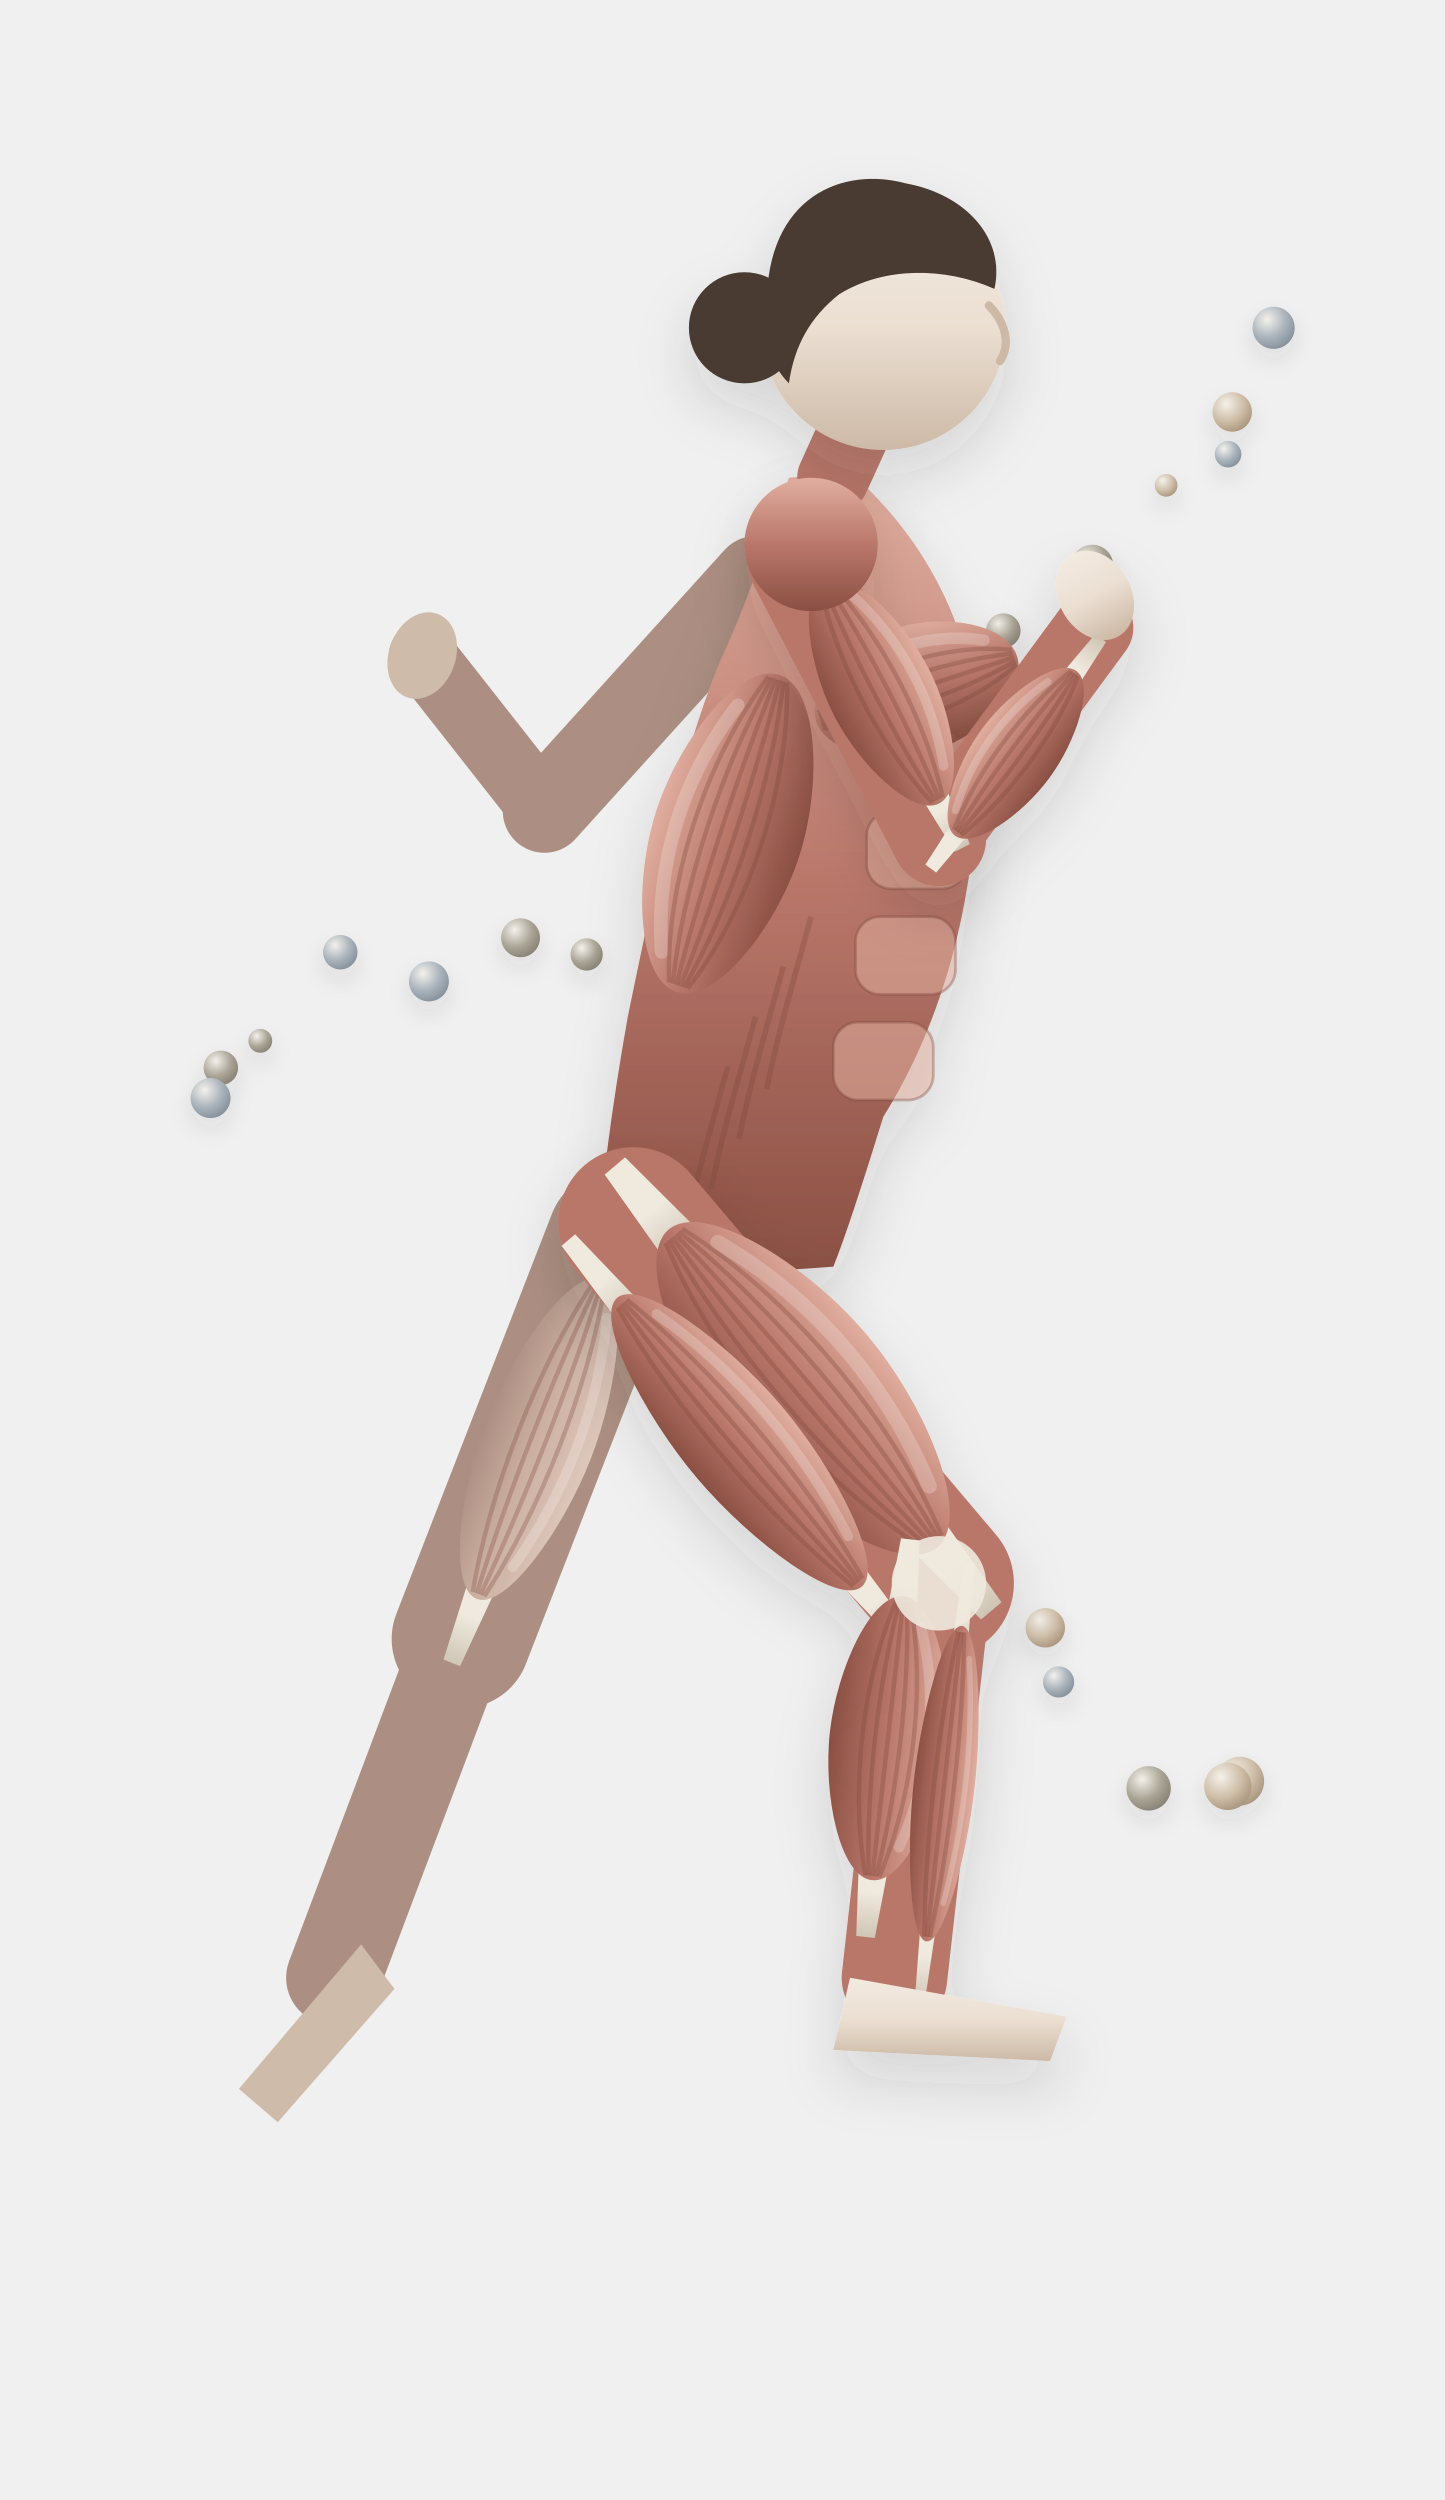
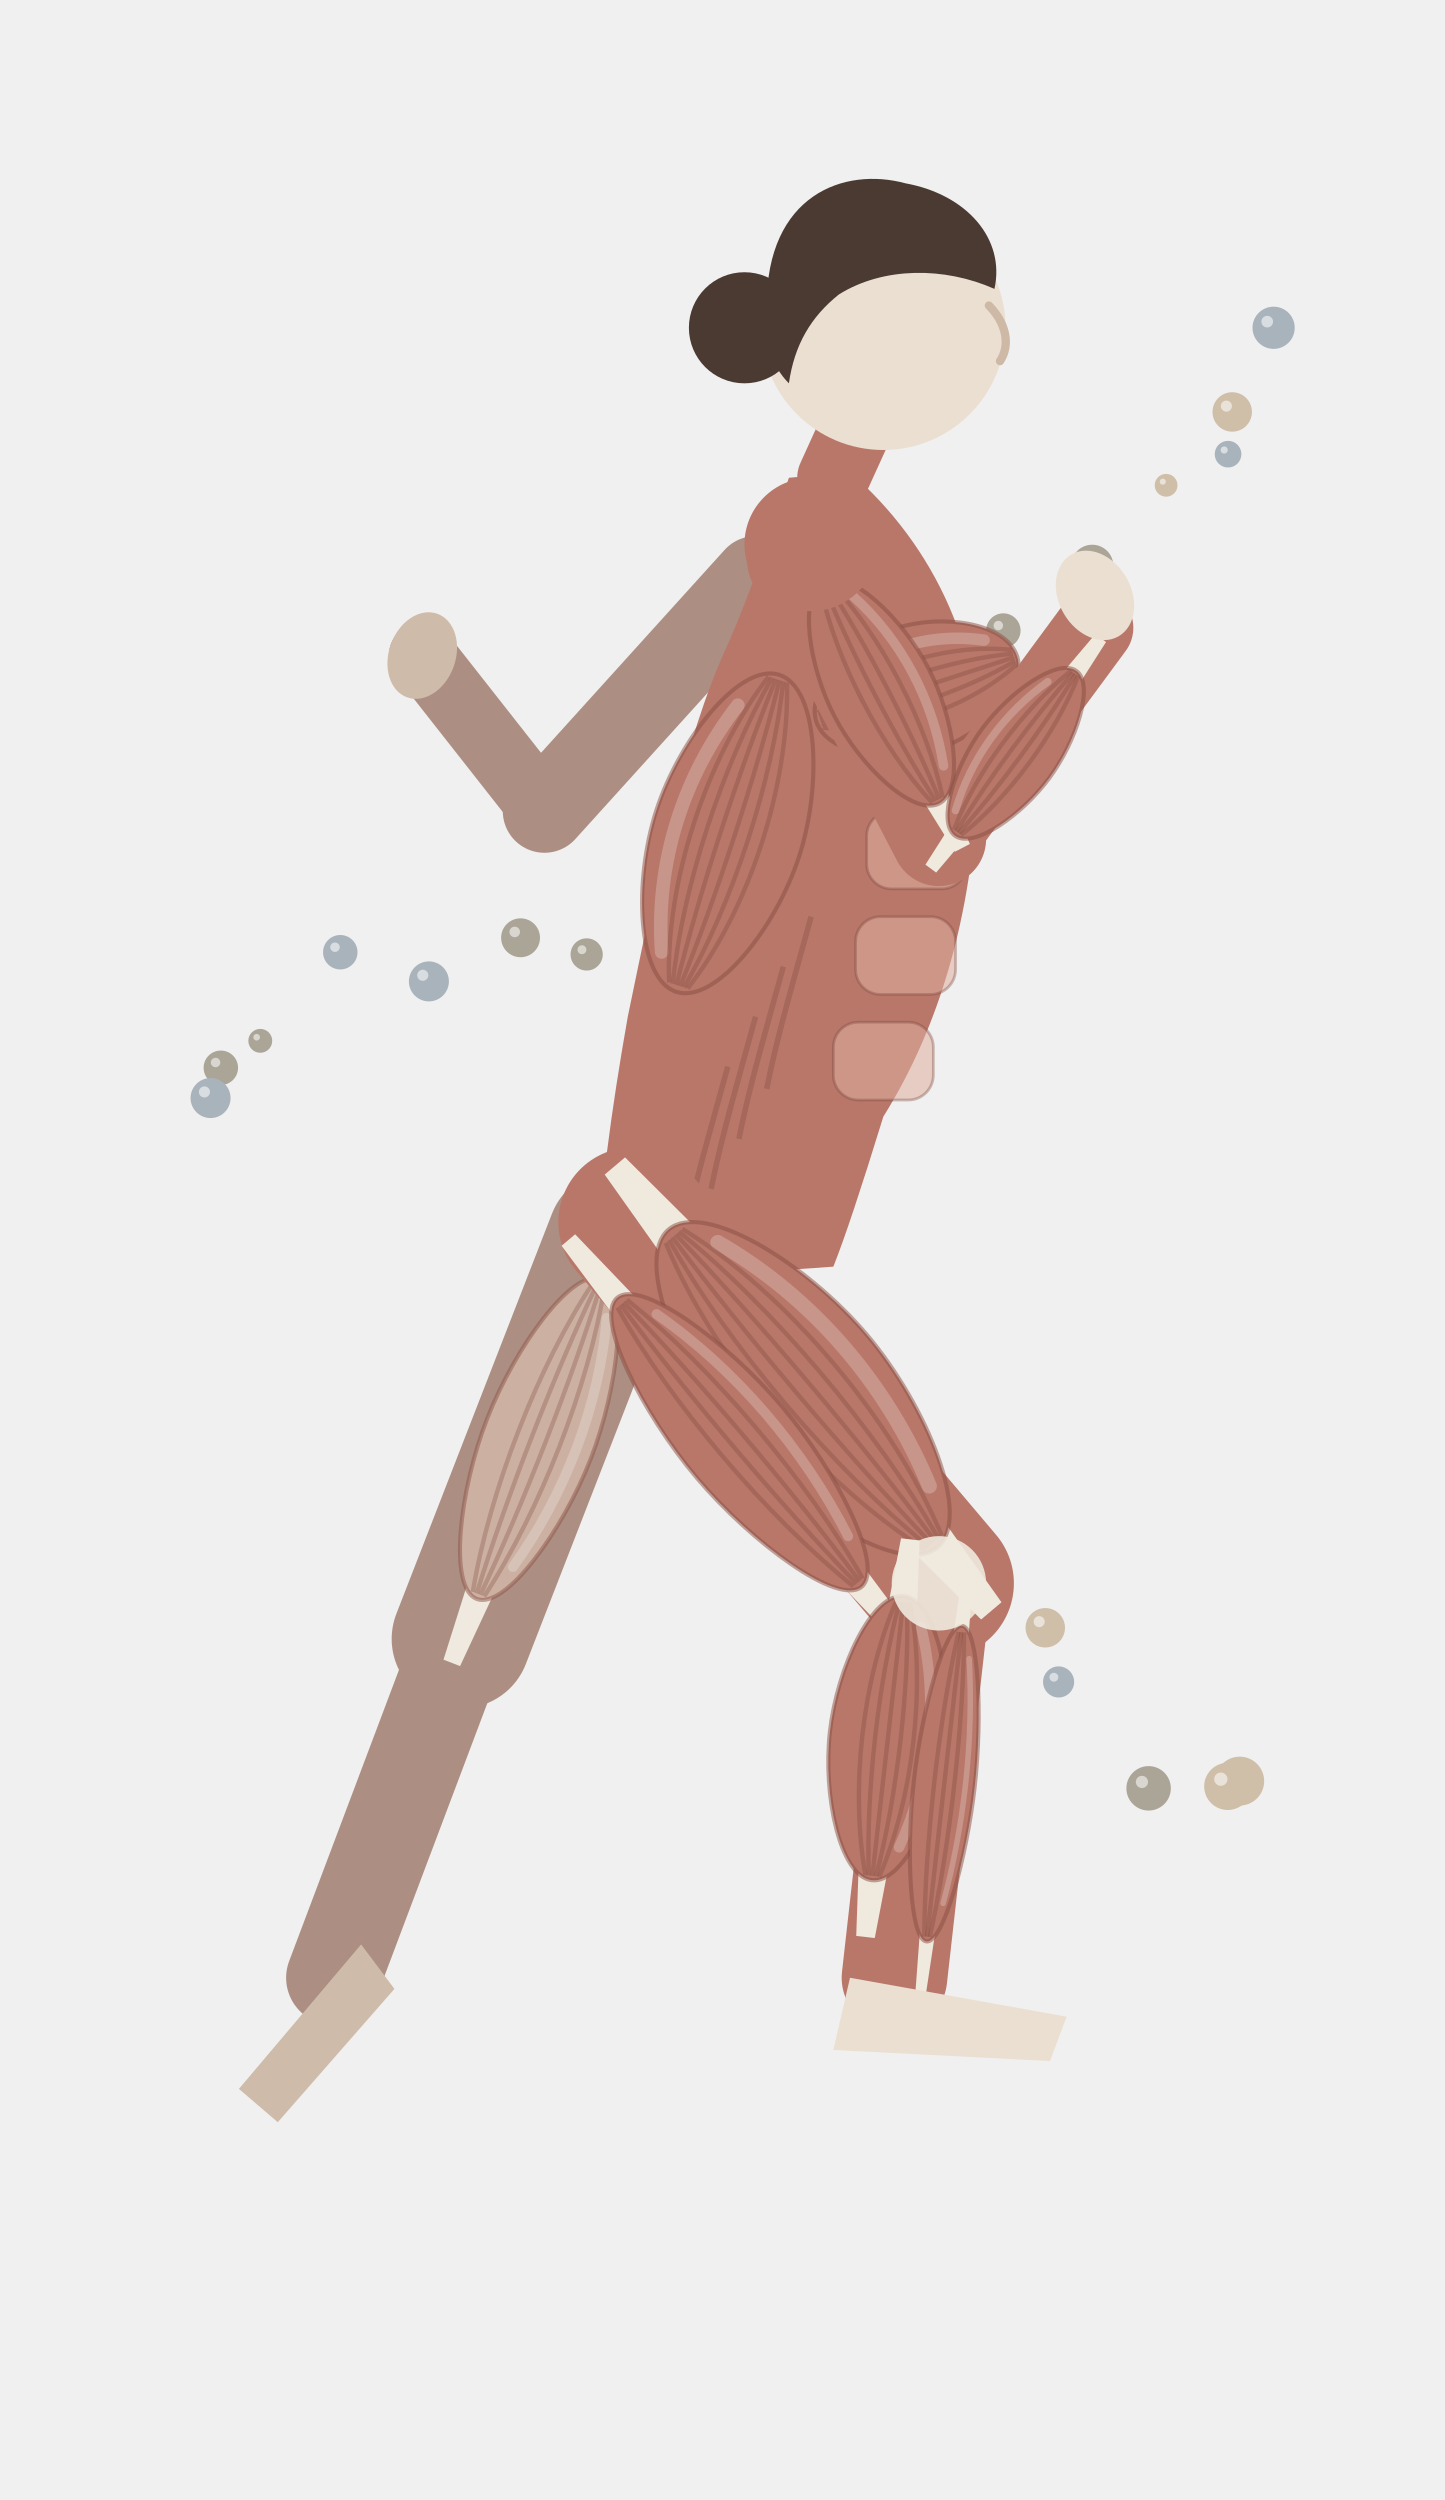
<svg xmlns="http://www.w3.org/2000/svg" viewBox="0 0 520 900" width="520" height="900">
  <defs>
    <linearGradient id="gMuscle" x1="0" y1="0" x2="0" y2="1">
      <stop offset="0" stop-color="#E0AE9F" />
      <stop offset="0.5" stop-color="#B9776A" />
      <stop offset="1" stop-color="#8A4F43" />
    </linearGradient>
    <linearGradient id="gMuted" x1="0" y1="0" x2="0" y2="1">
      <stop offset="0" stop-color="#DCC5B9" />
      <stop offset="0.5" stop-color="#CBAE9F" />
      <stop offset="1" stop-color="#A98B7D" />
    </linearGradient>
    <linearGradient id="gTendon" x1="0" y1="0" x2="1" y2="0">
      <stop offset="0" stop-color="#EFE9DE" />
      <stop offset="0.5" stop-color="#EFE9DE" />
      <stop offset="1" stop-color="#CFC5B4" />
    </linearGradient>
    <linearGradient id="gVessel" x1="0" y1="0" x2="0" y2="1">
      <stop offset="0" stop-color="#DEA69E" />
      <stop offset="0.5" stop-color="#C4807A" />
      <stop offset="1" stop-color="#95574F" />
    </linearGradient>
    <linearGradient id="gSkin" x1="0" y1="0" x2="0" y2="1">
      <stop offset="0" stop-color="#F3EAE0" />
      <stop offset="0.5" stop-color="#EBDFD2" />
      <stop offset="1" stop-color="#CDB9A6" />
    </linearGradient>
    <radialGradient id="gFat" cx="0.35" cy="0.3" r="0.8">
      <stop offset="0" stop-color="#F7EEDA" />
      <stop offset="0.55" stop-color="#EBDCBB" />
      <stop offset="1" stop-color="#CDB48A" />
    </radialGradient>
    <radialGradient id="gLiver" cx="0.3" cy="0.25" r="0.8">
      <stop offset="0" stop-color="#BC8575" />
      <stop offset="0.55" stop-color="#9B6557" />
      <stop offset="1" stop-color="#6E4036" />
    </radialGradient>
    <radialGradient id="gBrain" cx="0.35" cy="0.25" r="0.8">
      <stop offset="0" stop-color="#EDD9D0" />
      <stop offset="0.55" stop-color="#D9BBB0" />
      <stop offset="1" stop-color="#B38E85" />
    </radialGradient>
    <radialGradient id="gLumen" cx="0.5" cy="0.5" r="0.8">
      <stop offset="0" stop-color="#E9C8C0" />
      <stop offset="0.55" stop-color="#95574F" />
      <stop offset="1" stop-color="#95574F" />
    </radialGradient>
    <radialGradient id="gRbc" cx="0.4" cy="0.4" r="0.8">
      <stop offset="0" stop-color="#D27B72" />
      <stop offset="0.55" stop-color="#B2534B" />
      <stop offset="1" stop-color="#B2534B" />
    </radialGradient>
    <radialGradient id="gMito" cx="0.35" cy="0.3" r="0.8">
      <stop offset="0" stop-color="#E8CFBF" />
      <stop offset="0.55" stop-color="#CDA893" />
      <stop offset="1" stop-color="#8E5A4C" />
    </radialGradient>
    <radialGradient id="gMol1" cx="0.35" cy="0.3" r="0.8">
      <stop offset="0" stop-color="#F4F1EB" />
      <stop offset="0.55" stop-color="#A9B3BC" />
      <stop offset="1" stop-color="#7F8B95" />
    </radialGradient>
    <radialGradient id="gMol2" cx="0.35" cy="0.3" r="0.8">
      <stop offset="0" stop-color="#F4F1EB" />
      <stop offset="0.55" stop-color="#ABA597" />
      <stop offset="1" stop-color="#827C70" />
    </radialGradient>
    <radialGradient id="gMol3" cx="0.35" cy="0.3" r="0.8">
      <stop offset="0" stop-color="#F4F1EB" />
      <stop offset="0.55" stop-color="#CFBEA8" />
      <stop offset="1" stop-color="#A28F77" />
    </radialGradient>
    <radialGradient id="gSat" cx="0.35" cy="0.3" r="0.8">
      <stop offset="0" stop-color="#D8CFE0" />
      <stop offset="0.55" stop-color="#9C8FA8" />
      <stop offset="1" stop-color="#6F6380" />
    </radialGradient>
    <filter id="shadow" x="-20%" y="-20%" width="140%" height="160%">
      <feDropShadow dx="0" dy="10" stdDeviation="10" flood-color="#362D28" flood-opacity="0.14" />
    </filter>
    <filter id="soft" x="-20%" y="-20%" width="140%" height="160%">
      <feDropShadow dx="0" dy="4" stdDeviation="4" flood-color="#362D28" flood-opacity="0.10" />
    </filter>
  </defs>
-   <g filter="url(#soft)">
-     <circle cx="333.8" cy="251.7" r="5.9" fill="url(#gMol2)" />
-     <circle cx="361.2" cy="227.0" r="6.2" fill="url(#gMol2)" />
-     <circle cx="393.2" cy="203.7" r="7.6" fill="url(#gMol2)" />
-     <circle cx="419.8" cy="174.7" r="4.1" fill="url(#gMol3)" />
-     <circle cx="442.1" cy="163.5" r="4.8" fill="url(#gMol1)" />
-     <circle cx="443.6" cy="148.3" r="7.1" fill="url(#gMol3)" />
-     <circle cx="458.5" cy="118.0" r="7.6" fill="url(#gMol1)" />
-   </g>
-   <g filter="url(#soft)">
-     <circle cx="323.3" cy="535.5" r="8.1" fill="url(#gMol2)" />
-     <circle cx="319.5" cy="541.6" r="4.8" fill="url(#gMol3)" />
-     <circle cx="340.3" cy="568.0" r="7.8" fill="url(#gMol2)" />
-     <circle cx="376.3" cy="586.0" r="7.1" fill="url(#gMol3)" />
-     <circle cx="381.1" cy="605.5" r="5.6" fill="url(#gMol1)" />
-     <circle cx="413.5" cy="643.8" r="8.0" fill="url(#gMol2)" />
-     <circle cx="446.3" cy="641.2" r="8.8" fill="url(#gMol3)" />
-     <circle cx="442.0" cy="643.1" r="8.5" fill="url(#gMol3)" />
-   </g>
-   <g filter="url(#soft)">
-     <circle cx="211.2" cy="343.6" r="5.8" fill="url(#gMol2)" />
-     <circle cx="187.4" cy="337.6" r="7.0" fill="url(#gMol2)" />
-     <circle cx="154.4" cy="353.3" r="7.2" fill="url(#gMol1)" />
-     <circle cx="122.5" cy="342.8" r="6.2" fill="url(#gMol1)" />
-     <circle cx="93.7" cy="374.7" r="4.3" fill="url(#gMol2)" />
-     <circle cx="79.5" cy="384.4" r="6.2" fill="url(#gMol2)" />
-     <circle cx="75.8" cy="395.3" r="7.2" fill="url(#gMol1)" />
+   <g>
+     <circle cx="333.8" cy="251.7" r="5.9" fill="#ABA597" />
+     <circle cx="332.0" cy="249.9" r="1.7" fill="#fff" opacity="0.55" />
+     <circle cx="361.2" cy="227.0" r="6.2" fill="#ABA597" />
+     <circle cx="359.4" cy="225.2" r="1.7" fill="#fff" opacity="0.55" />
+     <circle cx="393.2" cy="203.7" r="7.6" fill="#ABA597" />
+     <circle cx="390.9" cy="201.4" r="2.1" fill="#fff" opacity="0.55" />
+     <circle cx="419.8" cy="174.7" r="4.1" fill="#CFBEA8" />
+     <circle cx="418.6" cy="173.4" r="1.1" fill="#fff" opacity="0.55" />
+     <circle cx="442.1" cy="163.5" r="4.8" fill="#A9B3BC" />
+     <circle cx="440.7" cy="162.0" r="1.3" fill="#fff" opacity="0.55" />
+     <circle cx="443.6" cy="148.3" r="7.1" fill="#CFBEA8" />
+     <circle cx="441.5" cy="146.2" r="2.0" fill="#fff" opacity="0.55" />
+     <circle cx="458.5" cy="118.0" r="7.6" fill="#A9B3BC" />
+     <circle cx="456.2" cy="115.8" r="2.1" fill="#fff" opacity="0.55" />
+   </g>
+   <g>
+     <circle cx="323.3" cy="535.5" r="8.1" fill="#ABA597" />
+     <circle cx="320.8" cy="533.1" r="2.3" fill="#fff" opacity="0.55" />
+     <circle cx="319.5" cy="541.6" r="4.8" fill="#CFBEA8" />
+     <circle cx="318.0" cy="540.2" r="1.3" fill="#fff" opacity="0.55" />
+     <circle cx="340.3" cy="568.0" r="7.8" fill="#ABA597" />
+     <circle cx="337.9" cy="565.6" r="2.2" fill="#fff" opacity="0.55" />
+     <circle cx="376.3" cy="586.0" r="7.1" fill="#CFBEA8" />
+     <circle cx="374.1" cy="583.8" r="2.0" fill="#fff" opacity="0.55" />
+     <circle cx="381.1" cy="605.5" r="5.6" fill="#A9B3BC" />
+     <circle cx="379.4" cy="603.8" r="1.6" fill="#fff" opacity="0.55" />
+     <circle cx="413.5" cy="643.8" r="8.0" fill="#ABA597" />
+     <circle cx="411.1" cy="641.5" r="2.2" fill="#fff" opacity="0.55" />
+     <circle cx="446.3" cy="641.2" r="8.8" fill="#CFBEA8" />
+     <circle cx="443.7" cy="638.6" r="2.5" fill="#fff" opacity="0.55" />
+     <circle cx="442.0" cy="643.1" r="8.5" fill="#CFBEA8" />
+     <circle cx="439.5" cy="640.5" r="2.4" fill="#fff" opacity="0.55" />
+   </g>
+   <g>
+     <circle cx="211.2" cy="343.6" r="5.8" fill="#ABA597" />
+     <circle cx="209.5" cy="341.9" r="1.6" fill="#fff" opacity="0.55" />
+     <circle cx="187.4" cy="337.6" r="7.0" fill="#ABA597" />
+     <circle cx="185.3" cy="335.5" r="1.9" fill="#fff" opacity="0.55" />
+     <circle cx="154.4" cy="353.3" r="7.2" fill="#A9B3BC" />
+     <circle cx="152.2" cy="351.1" r="2.0" fill="#fff" opacity="0.55" />
+     <circle cx="122.5" cy="342.8" r="6.2" fill="#A9B3BC" />
+     <circle cx="120.6" cy="341.0" r="1.7" fill="#fff" opacity="0.55" />
+     <circle cx="93.7" cy="374.7" r="4.3" fill="#ABA597" />
+     <circle cx="92.4" cy="373.4" r="1.2" fill="#fff" opacity="0.55" />
+     <circle cx="79.5" cy="384.4" r="6.2" fill="#ABA597" />
+     <circle cx="77.6" cy="382.5" r="1.7" fill="#fff" opacity="0.55" />
+     <circle cx="75.8" cy="395.3" r="7.2" fill="#A9B3BC" />
+     <circle cx="73.6" cy="393.1" r="2.0" fill="#fff" opacity="0.55" />
  </g>
  <g>
    <g opacity="0.95">
      <line x1="272" y1="208" x2="196" y2="292" stroke="#A98B7D" stroke-width="30" stroke-linecap="round" />
      <line x1="196" y1="292" x2="152" y2="236" stroke="#A98B7D" stroke-width="24" stroke-linecap="round" />
      <line x1="222" y1="446" x2="166" y2="590" stroke="#A98B7D" stroke-width="50" stroke-linecap="round" />
      <line x1="166" y1="590" x2="120" y2="712" stroke="#A98B7D" stroke-width="34" stroke-linecap="round" />
      <path d="M130,700 L86,752 L100,764 L142,716 Z" fill="#CDB9A6" />
      <ellipse cx="152" cy="236" rx="12" ry="16" fill="#CDB9A6" transform="rotate(20 152 236)" />
      <g transform="translate(0 0) rotate(0) scale(1)">
        <g transform="translate(194 518) rotate(111.2505) scale(1)">
          <g>
-             <path d="M-49.802,-5.6 L-86.523,-3.2 L-86.523,3.2 L-49.802,5.6 Z" fill="url(#gTendon)" />
-             <path d="M49.802,-5.6 L86.523,-3.2 L86.523,3.2 L49.802,5.6 Z" fill="url(#gTendon)" />
-             <path d="M-61.802,0 C-61.802,-11 -27.811,-20 0,-20 C27.811,-20 61.802,-11 61.802,0 C61.802,11 27.811,20 0,20 C-27.811,20 -61.802,11 -61.802,0 Z" fill="url(#gMuted)" />
+             <path d="M-49.802,-5.6 L-86.523,-3.2 L-86.523,3.2 L-49.802,5.6 Z" fill="#EFE9DE" />
+             <path d="M49.802,-5.6 L86.523,-3.2 L86.523,3.2 L49.802,5.6 Z" fill="#EFE9DE" />
+             <path d="M-61.802,0 C-61.802,-11 -27.811,-20 0,-20 C27.811,-20 61.802,-11 61.802,0 C61.802,11 27.811,20 0,20 C-27.811,20 -61.802,11 -61.802,0 Z" fill="#CBAE9F" stroke="#8A4F43" stroke-opacity="0.5" stroke-width="1.5" />
            <path d="M-49.442,-7 C-18.541,-16 15.451,-16 46.352,-8" fill="none" stroke="#fff" stroke-opacity="0.22" stroke-width="3.6" stroke-linecap="round" />
            <path d="M-59.33,-2.2 C-24.721,-9.8 23.979,-9.8 59.948,-2.2" fill="none" stroke="#7A4539" stroke-opacity="0.32" stroke-width="1.6" />
            <path d="M-59.33,-0.7 C-24.721,-3.3 23.979,-3.3 59.948,-0.7" fill="none" stroke="#7A4539" stroke-opacity="0.32" stroke-width="1.6" />
            <path d="M-59.33,0.7 C-24.721,3.3 23.979,3.3 59.948,0.7" fill="none" stroke="#7A4539" stroke-opacity="0.32" stroke-width="1.6" />
            <path d="M-59.33,2.2 C-24.721,9.8 23.979,9.8 59.948,2.2" fill="none" stroke="#7A4539" stroke-opacity="0.32" stroke-width="1.6" />
          </g>
        </g>
      </g>
    </g>
-     <g filter="url(#shadow)">
-       <path d="M306,170 C336,196 356,236 352,282 C350,330 338,370 318,402 C310,428 304,446 300,456 L214,462 C216,430 220,400 226,366 C236,318 246,266 262,232 C270,214 278,190 284,172 Z" fill="url(#gMuscle)" />
+     <g>
+       <path d="M306,170 C336,196 356,236 352,282 C350,330 338,370 318,402 C310,428 304,446 300,456 L214,462 C216,430 220,400 226,366 C236,318 246,266 262,232 C270,214 278,190 284,172 Z" fill="#B9776A" />
      <g transform="translate(330 248) rotate(-18) scale(1)">
        <g>
-           <path d="M-38,0 C-38,-12.65 -17.1,-23 0,-23 C17.1,-23 38,-12.65 38,0 C38,12.65 17.1,23 0,23 C-17.1,23 -38,12.65 -38,0 Z" fill="url(#gMuscle)" />
+           <path d="M-38,0 C-38,-12.65 -17.1,-23 0,-23 C17.1,-23 38,-12.65 38,0 C38,12.65 17.1,23 0,23 C-17.1,23 -38,12.65 -38,0 Z" fill="#B9776A" stroke="#8A4F43" stroke-opacity="0.5" stroke-width="1.5" />
          <path d="M-30.4,-8.05 C-11.4,-18.4 9.5,-18.4 28.5,-9.2" fill="none" stroke="#fff" stroke-opacity="0.22" stroke-width="4.14" stroke-linecap="round" />
          <path d="M-36.48,-2.8 C-15.2,-12.6 14.744,-12.6 36.86,-2.8" fill="none" stroke="#7A4539" stroke-opacity="0.32" stroke-width="1.6" />
          <path d="M-36.48,-1.4 C-15.2,-6.3 14.744,-6.3 36.86,-1.4" fill="none" stroke="#7A4539" stroke-opacity="0.32" stroke-width="1.6" />
          <path d="M-36.48,0.0 C-15.2,0.0 14.744,0.0 36.86,0.0" fill="none" stroke="#7A4539" stroke-opacity="0.32" stroke-width="1.6" />
          <path d="M-36.48,1.4 C-15.2,6.3 14.744,6.3 36.86,1.4" fill="none" stroke="#7A4539" stroke-opacity="0.32" stroke-width="1.6" />
          <path d="M-36.48,2.8 C-15.2,12.6 14.744,12.6 36.86,2.8" fill="none" stroke="#7A4539" stroke-opacity="0.32" stroke-width="1.6" />
        </g>
      </g>
      <g transform="translate(262 300) rotate(-72) scale(1)">
        <g>
-           <path d="M-60,0 C-60,-14.85 -27,-27 0,-27 C27,-27 60,-14.85 60,0 C60,14.85 27,27 0,27 C-27,27 -60,14.85 -60,0 Z" fill="url(#gMuscle)" />
+           <path d="M-60,0 C-60,-14.85 -27,-27 0,-27 C27,-27 60,-14.85 60,0 C60,14.85 27,27 0,27 C-27,27 -60,14.85 -60,0 Z" fill="#B9776A" stroke="#8A4F43" stroke-opacity="0.5" stroke-width="1.5" />
          <path d="M-48,-9.45 C-18,-21.6 15,-21.6 45,-10.8" fill="none" stroke="#fff" stroke-opacity="0.22" stroke-width="4.86" stroke-linecap="round" />
          <path d="M-57.6,-3.5 C-24,-15.8 23.28,-15.8 58.2,-3.5" fill="none" stroke="#7A4539" stroke-opacity="0.32" stroke-width="1.6" />
          <path d="M-57.6,-2.1 C-24,-9.5 23.28,-9.5 58.2,-2.1" fill="none" stroke="#7A4539" stroke-opacity="0.32" stroke-width="1.6" />
          <path d="M-57.6,-0.7 C-24,-3.2 23.28,-3.2 58.2,-0.7" fill="none" stroke="#7A4539" stroke-opacity="0.32" stroke-width="1.6" />
          <path d="M-57.6,0.7 C-24,3.2 23.28,3.2 58.2,0.7" fill="none" stroke="#7A4539" stroke-opacity="0.32" stroke-width="1.6" />
          <path d="M-57.6,2.1 C-24,9.5 23.28,9.5 58.2,2.1" fill="none" stroke="#7A4539" stroke-opacity="0.32" stroke-width="1.6" />
          <path d="M-57.6,3.5 C-24,15.8 23.28,15.8 58.2,3.5" fill="none" stroke="#7A4539" stroke-opacity="0.32" stroke-width="1.6" />
        </g>
      </g>
      <rect x="312" y="292" width="36" height="28" rx="9" fill="#E0AE9F" opacity="0.55" />
      <rect x="312" y="292" width="36" height="28" rx="9" fill="none" stroke="#7A4539" stroke-opacity="0.35" />
      <rect x="308" y="330" width="36" height="28" rx="9" fill="#E0AE9F" opacity="0.55" />
      <rect x="308" y="330" width="36" height="28" rx="9" fill="none" stroke="#7A4539" stroke-opacity="0.35" />
      <rect x="300" y="368" width="36" height="28" rx="9" fill="#E0AE9F" opacity="0.55" />
      <rect x="300" y="368" width="36" height="28" rx="9" fill="none" stroke="#7A4539" stroke-opacity="0.35" />
      <path d="M292,330 C286,352 280,372 276,392" fill="none" stroke="#7A4539" stroke-opacity="0.3" stroke-width="2" />
      <path d="M282,348 C276,370 270,390 266,410" fill="none" stroke="#7A4539" stroke-opacity="0.3" stroke-width="2" />
      <path d="M272,366 C266,388 260,408 256,428" fill="none" stroke="#7A4539" stroke-opacity="0.3" stroke-width="2" />
      <path d="M262,384 C256,406 250,426 246,446" fill="none" stroke="#7A4539" stroke-opacity="0.3" stroke-width="2" />
    </g>
    <line x1="300" y1="172" x2="310" y2="150" stroke="#B9776A" stroke-width="26" stroke-linecap="round" />
-     <g filter="url(#shadow)">
-       <circle cx="318" cy="118" r="44" fill="url(#gSkin)" />
+     <g>
+       <circle cx="318" cy="118" r="44" fill="#EBDFD2" />
      <path d="M276,110 C276,70 304,60 326,66 C348,70 362,86 358,104 C340,96 318,96 302,106 C292,114 286,124 284,138 C278,132 274,122 276,110 Z" fill="#4A3A32" />
      <circle cx="268" cy="118" r="20" fill="#4A3A32" />
      <path d="M356,110 C362,116 364,124 360,130" fill="none" stroke="#CDB9A6" stroke-width="3" stroke-linecap="round" />
    </g>
-     <g filter="url(#shadow)">
+     <g>
      <line x1="228" y1="440" x2="338" y2="570" stroke="#B9776A" stroke-width="54" stroke-linecap="round" />
      <line x1="338" y1="570" x2="322" y2="712" stroke="#B9776A" stroke-width="38" stroke-linecap="round" />
      <g transform="translate(289.1071 499.8325) rotate(49.76364) scale(1)">
        <g>
-           <path d="M-62.929,-8.4 L-104.901,-4.8 L-104.901,4.8 L-62.929,8.4 Z" fill="url(#gTendon)" />
-           <path d="M62.929,-8.4 L104.901,-4.8 L104.901,4.8 L62.929,8.4 Z" fill="url(#gTendon)" />
-           <path d="M-74.929,0 C-74.929,-16.5 -33.718,-30 0,-30 C33.718,-30 74.929,-16.5 74.929,0 C74.929,16.5 33.718,30 0,30 C-33.718,30 -74.929,16.5 -74.929,0 Z" fill="url(#gMuscle)" />
+           <path d="M-62.929,-8.4 L-104.901,-4.8 L-104.901,4.8 L-62.929,8.4 Z" fill="#EFE9DE" />
+           <path d="M62.929,-8.4 L104.901,-4.8 L104.901,4.8 L62.929,8.4 Z" fill="#EFE9DE" />
+           <path d="M-74.929,0 C-74.929,-16.5 -33.718,-30 0,-30 C33.718,-30 74.929,-16.5 74.929,0 C74.929,16.5 33.718,30 0,30 C-33.718,30 -74.929,16.5 -74.929,0 Z" fill="#B9776A" stroke="#8A4F43" stroke-opacity="0.5" stroke-width="1.5" />
          <path d="M-59.943,-10.5 C-22.479,-24 18.732,-24 56.197,-12" fill="none" stroke="#fff" stroke-opacity="0.22" stroke-width="5.4" stroke-linecap="round" />
          <path d="M-71.932,-3.9 C-29.972,-17.6 29.073,-17.6 72.681,-3.9" fill="none" stroke="#7A4539" stroke-opacity="0.32" stroke-width="1.6" />
          <path d="M-71.932,-2.3 C-29.972,-10.5 29.073,-10.5 72.681,-2.3" fill="none" stroke="#7A4539" stroke-opacity="0.32" stroke-width="1.6" />
          <path d="M-71.932,-0.8 C-29.972,-3.5 29.073,-3.5 72.681,-0.8" fill="none" stroke="#7A4539" stroke-opacity="0.32" stroke-width="1.6" />
          <path d="M-71.932,0.8 C-29.972,3.5 29.073,3.5 72.681,0.8" fill="none" stroke="#7A4539" stroke-opacity="0.32" stroke-width="1.6" />
          <path d="M-71.932,2.3 C-29.972,10.5 29.073,10.5 72.681,2.3" fill="none" stroke="#7A4539" stroke-opacity="0.32" stroke-width="1.6" />
          <path d="M-71.932,3.9 C-29.972,17.6 29.073,17.6 72.681,3.9" fill="none" stroke="#7A4539" stroke-opacity="0.32" stroke-width="1.6" />
        </g>
      </g>
      <g transform="translate(266.2055 519.2107) rotate(49.76364) scale(1)">
        <g>
-           <path d="M-56.118,-5.6 L-95.365,-3.2 L-95.365,3.2 L-56.118,5.6 Z" fill="url(#gTendon)" />
-           <path d="M56.118,-5.6 L95.365,-3.2 L95.365,3.2 L56.118,5.6 Z" fill="url(#gTendon)" />
-           <path d="M-68.118,0 C-68.118,-11 -30.653,-20 0,-20 C30.653,-20 68.118,-11 68.118,0 C68.118,11 30.653,20 0,20 C-30.653,20 -68.118,11 -68.118,0 Z" fill="url(#gMuscle)" />
+           <path d="M-56.118,-5.6 L-95.365,-3.2 L-95.365,3.2 L-56.118,5.6 Z" fill="#EFE9DE" />
+           <path d="M56.118,-5.6 L95.365,-3.2 L95.365,3.2 L56.118,5.6 Z" fill="#EFE9DE" />
+           <path d="M-68.118,0 C-68.118,-11 -30.653,-20 0,-20 C30.653,-20 68.118,-11 68.118,0 C68.118,11 30.653,20 0,20 C-30.653,20 -68.118,11 -68.118,0 Z" fill="#B9776A" stroke="#8A4F43" stroke-opacity="0.5" stroke-width="1.5" />
          <path d="M-54.494,-7 C-20.435,-16 17.029,-16 51.088,-8" fill="none" stroke="#fff" stroke-opacity="0.22" stroke-width="3.6" stroke-linecap="round" />
          <path d="M-65.393,-2.2 C-27.247,-9.8 26.43,-9.8 66.074,-2.2" fill="none" stroke="#7A4539" stroke-opacity="0.32" stroke-width="1.6" />
          <path d="M-65.393,-0.7 C-27.247,-3.3 26.43,-3.3 66.074,-0.7" fill="none" stroke="#7A4539" stroke-opacity="0.32" stroke-width="1.6" />
          <path d="M-65.393,0.7 C-27.247,3.3 26.43,3.3 66.074,0.7" fill="none" stroke="#7A4539" stroke-opacity="0.32" stroke-width="1.6" />
          <path d="M-65.393,2.2 C-27.247,9.8 26.43,9.8 66.074,2.2" fill="none" stroke="#7A4539" stroke-opacity="0.32" stroke-width="1.6" />
        </g>
      </g>
      <g transform="translate(319.643 625.7444) rotate(96.42875) scale(1)">
        <g>
-           <path d="M-39.443,-5.88 L-72.021,-3.36 L-72.021,3.36 L-39.443,5.88 Z" fill="url(#gTendon)" />
-           <path d="M39.443,-5.88 L72.021,-3.36 L72.021,3.36 L39.443,5.88 Z" fill="url(#gTendon)" />
-           <path d="M-51.443,0 C-51.443,-11.55 -23.15,-21 0,-21 C23.15,-21 51.443,-11.55 51.443,0 C51.443,11.55 23.15,21 0,21 C-23.15,21 -51.443,11.55 -51.443,0 Z" fill="url(#gMuscle)" />
+           <path d="M-39.443,-5.88 L-72.021,-3.36 L-72.021,3.36 L-39.443,5.88 Z" fill="#EFE9DE" />
+           <path d="M39.443,-5.88 L72.021,-3.36 L72.021,3.36 L39.443,5.88 Z" fill="#EFE9DE" />
+           <path d="M-51.443,0 C-51.443,-11.55 -23.15,-21 0,-21 C23.15,-21 51.443,-11.55 51.443,0 C51.443,11.55 23.15,21 0,21 C-23.15,21 -51.443,11.55 -51.443,0 Z" fill="#B9776A" stroke="#8A4F43" stroke-opacity="0.5" stroke-width="1.5" />
          <path d="M-41.155,-7.35 C-15.433,-16.8 12.861,-16.8 38.583,-8.4" fill="none" stroke="#fff" stroke-opacity="0.22" stroke-width="3.78" stroke-linecap="round" />
          <path d="M-49.386,-2.5 C-20.577,-11.5 19.96,-11.5 49.9,-2.5" fill="none" stroke="#7A4539" stroke-opacity="0.32" stroke-width="1.6" />
          <path d="M-49.386,-1.3 C-20.577,-5.7 19.96,-5.7 49.9,-1.3" fill="none" stroke="#7A4539" stroke-opacity="0.32" stroke-width="1.6" />
          <path d="M-49.386,0.0 C-20.577,0.0 19.96,0.0 49.9,0.0" fill="none" stroke="#7A4539" stroke-opacity="0.32" stroke-width="1.6" />
          <path d="M-49.386,1.3 C-20.577,5.7 19.96,5.7 49.9,1.3" fill="none" stroke="#7A4539" stroke-opacity="0.32" stroke-width="1.6" />
          <path d="M-49.386,2.5 C-20.577,11.5 19.96,11.5 49.9,2.5" fill="none" stroke="#7A4539" stroke-opacity="0.32" stroke-width="1.6" />
        </g>
      </g>
      <g transform="translate(339.9371 642.1197) rotate(96.42875) scale(1)">
        <g>
-           <path d="M-45.159,-3.08 L-80.023,-1.76 L-80.023,1.76 L-45.159,3.08 Z" fill="url(#gTendon)" />
-           <path d="M45.159,-3.08 L80.023,-1.76 L80.023,1.76 L45.159,3.08 Z" fill="url(#gTendon)" />
-           <path d="M-57.159,0 C-57.159,-6.05 -25.722,-11 0,-11 C25.722,-11 57.159,-6.05 57.159,0 C57.159,6.05 25.722,11 0,11 C-25.722,11 -57.159,6.05 -57.159,0 Z" fill="url(#gMuscle)" />
+           <path d="M-45.159,-3.08 L-80.023,-1.76 L-80.023,1.76 L-45.159,3.08 Z" fill="#EFE9DE" />
+           <path d="M45.159,-3.08 L80.023,-1.76 L80.023,1.76 L45.159,3.08 Z" fill="#EFE9DE" />
+           <path d="M-57.159,0 C-57.159,-6.05 -25.722,-11 0,-11 C25.722,-11 57.159,-6.05 57.159,0 C57.159,6.05 25.722,11 0,11 C-25.722,11 -57.159,6.05 -57.159,0 Z" fill="#B9776A" stroke="#8A4F43" stroke-opacity="0.5" stroke-width="1.5" />
          <path d="M-45.728,-3.85 C-17.148,-8.8 14.29,-8.8 42.87,-4.4" fill="none" stroke="#fff" stroke-opacity="0.22" stroke-width="1.98" stroke-linecap="round" />
          <path d="M-54.873,-1.0 C-22.864,-4.5 22.178,-4.5 55.445,-1.0" fill="none" stroke="#7A4539" stroke-opacity="0.32" stroke-width="1.6" />
          <path d="M-54.873,0.0 C-22.864,0.0 22.178,0.0 55.445,0.0" fill="none" stroke="#7A4539" stroke-opacity="0.32" stroke-width="1.6" />
          <path d="M-54.873,1.0 C-22.864,4.5 22.178,4.5 55.445,1.0" fill="none" stroke="#7A4539" stroke-opacity="0.32" stroke-width="1.6" />
        </g>
      </g>
      <circle cx="338" cy="570" r="17" fill="#EFE9DE" opacity="0.9" />
-       <path d="M306,712 L384,726 L378,742 L300,738 Z" fill="url(#gSkin)" />
-     </g>
-     <g filter="url(#shadow)">
+       <path d="M306,712 L384,726 L378,742 L300,738 Z" fill="#EBDFD2" />
+     </g>
+     <g>
      <line x1="286" y1="202" x2="338" y2="302" stroke="#B9776A" stroke-width="34" stroke-linecap="round" />
      <line x1="338" y1="302" x2="394" y2="226" stroke="#B9776A" stroke-width="28" stroke-linecap="round" />
      <g transform="translate(317.3233 249.2319) rotate(62.52557) scale(1)">
        <g>
-           <path d="M-33.085,-5.32 L-63.119,-3.04 L-63.119,3.04 L-33.085,5.32 Z" fill="url(#gTendon)" />
-           <path d="M33.085,-5.32 L63.119,-3.04 L63.119,3.04 L33.085,5.32 Z" fill="url(#gTendon)" />
-           <path d="M-45.085,0 C-45.085,-10.45 -20.288,-19 0,-19 C20.288,-19 45.085,-10.45 45.085,0 C45.085,10.45 20.288,19 0,19 C-20.288,19 -45.085,10.45 -45.085,0 Z" fill="url(#gMuscle)" />
+           <path d="M-33.085,-5.32 L-63.119,-3.04 L-63.119,3.04 L-33.085,5.32 Z" fill="#EFE9DE" />
+           <path d="M33.085,-5.32 L63.119,-3.04 L63.119,3.04 L33.085,5.32 Z" fill="#EFE9DE" />
+           <path d="M-45.085,0 C-45.085,-10.45 -20.288,-19 0,-19 C20.288,-19 45.085,-10.45 45.085,0 C45.085,10.45 20.288,19 0,19 C-20.288,19 -45.085,10.45 -45.085,0 Z" fill="#B9776A" stroke="#8A4F43" stroke-opacity="0.5" stroke-width="1.5" />
          <path d="M-36.068,-6.65 C-13.525,-15.2 11.271,-15.2 33.814,-7.6" fill="none" stroke="#fff" stroke-opacity="0.22" stroke-width="3.42" stroke-linecap="round" />
          <path d="M-43.281,-2.1 C-18.034,-9.3 17.493,-9.3 43.732,-2.1" fill="none" stroke="#7A4539" stroke-opacity="0.32" stroke-width="1.6" />
          <path d="M-43.281,-0.7 C-18.034,-3.1 17.493,-3.1 43.732,-0.7" fill="none" stroke="#7A4539" stroke-opacity="0.32" stroke-width="1.6" />
          <path d="M-43.281,0.7 C-18.034,3.1 17.493,3.1 43.732,0.7" fill="none" stroke="#7A4539" stroke-opacity="0.32" stroke-width="1.6" />
          <path d="M-43.281,2.1 C-18.034,9.3 17.493,9.3 43.732,2.1" fill="none" stroke="#7A4539" stroke-opacity="0.32" stroke-width="1.6" />
        </g>
      </g>
      <g transform="translate(365.661 271.2031) rotate(-53.61565) scale(1)">
        <g>
-           <path d="M-24.817,-4.2 L-51.544,-2.4 L-51.544,2.4 L-24.817,4.2 Z" fill="url(#gTendon)" />
-           <path d="M24.817,-4.2 L51.544,-2.4 L51.544,2.4 L24.817,4.2 Z" fill="url(#gTendon)" />
-           <path d="M-36.817,0 C-36.817,-8.25 -16.568,-15 0,-15 C16.568,-15 36.817,-8.25 36.817,0 C36.817,8.25 16.568,15 0,15 C-16.568,15 -36.817,8.25 -36.817,0 Z" fill="url(#gMuscle)" />
+           <path d="M-24.817,-4.2 L-51.544,-2.4 L-51.544,2.4 L-24.817,4.2 Z" fill="#EFE9DE" />
+           <path d="M24.817,-4.2 L51.544,-2.4 L51.544,2.4 L24.817,4.2 Z" fill="#EFE9DE" />
+           <path d="M-36.817,0 C-36.817,-8.25 -16.568,-15 0,-15 C16.568,-15 36.817,-8.25 36.817,0 C36.817,8.25 16.568,15 0,15 C-16.568,15 -36.817,8.25 -36.817,0 Z" fill="#B9776A" stroke="#8A4F43" stroke-opacity="0.5" stroke-width="1.5" />
          <path d="M-29.454,-5.25 C-11.045,-12 9.204,-12 27.613,-6" fill="none" stroke="#fff" stroke-opacity="0.22" stroke-width="2.7" stroke-linecap="round" />
          <path d="M-35.345,-1.6 C-14.727,-7.4 14.285,-7.4 35.713,-1.6" fill="none" stroke="#7A4539" stroke-opacity="0.32" stroke-width="1.6" />
          <path d="M-35.345,-0.5 C-14.727,-2.5 14.285,-2.5 35.713,-0.5" fill="none" stroke="#7A4539" stroke-opacity="0.32" stroke-width="1.6" />
          <path d="M-35.345,0.5 C-14.727,2.5 14.285,2.5 35.713,0.5" fill="none" stroke="#7A4539" stroke-opacity="0.32" stroke-width="1.6" />
          <path d="M-35.345,1.6 C-14.727,7.4 14.285,7.4 35.713,1.6" fill="none" stroke="#7A4539" stroke-opacity="0.32" stroke-width="1.6" />
        </g>
      </g>
-       <circle cx="292" cy="196" r="24" fill="url(#gMuscle)" />
-       <ellipse cx="400" cy="216" rx="13" ry="17" fill="url(#gSkin)" transform="rotate(-30 394 226)" />
+       <circle cx="292" cy="196" r="24" fill="#B9776A" />
+       <ellipse cx="400" cy="216" rx="13" ry="17" fill="#EBDFD2" transform="rotate(-30 394 226)" />
    </g>
  </g>
</svg>
